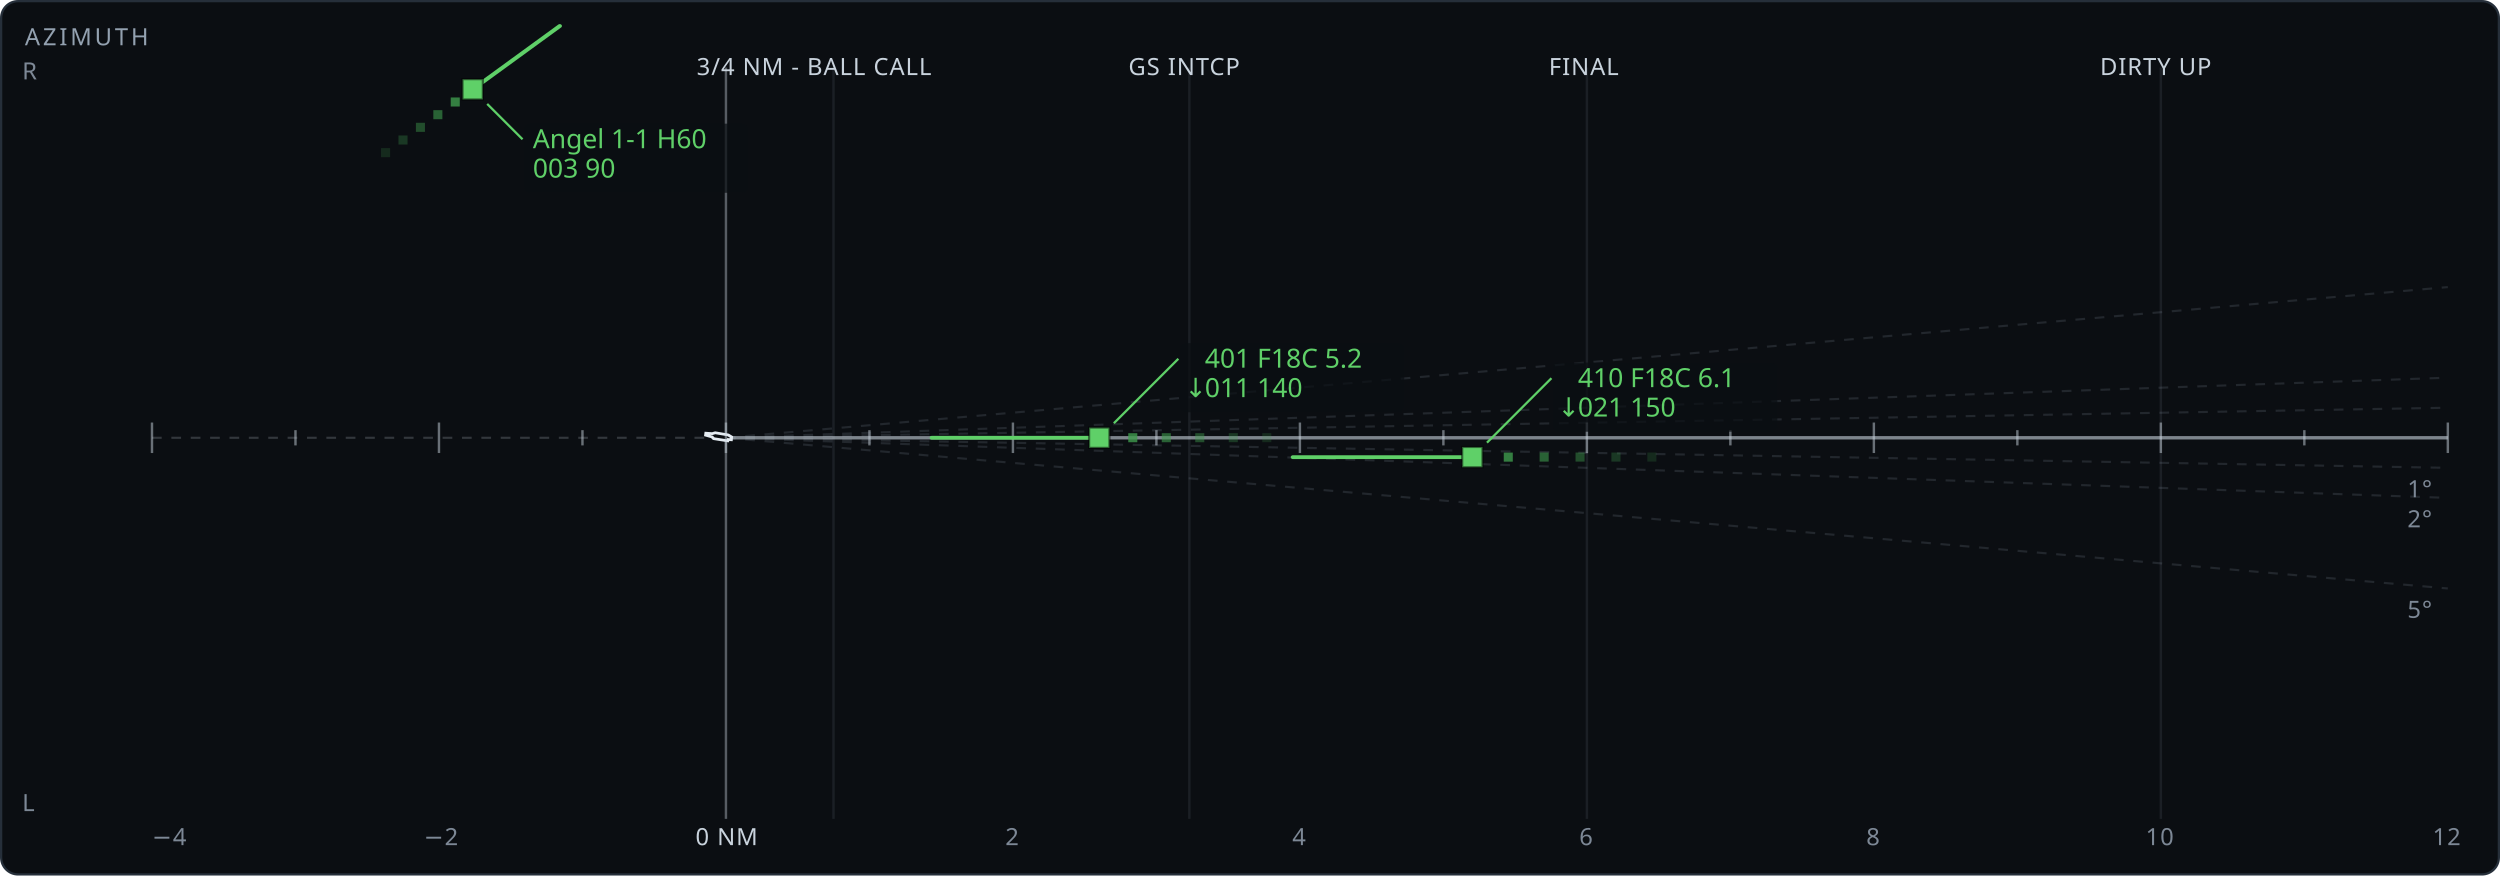
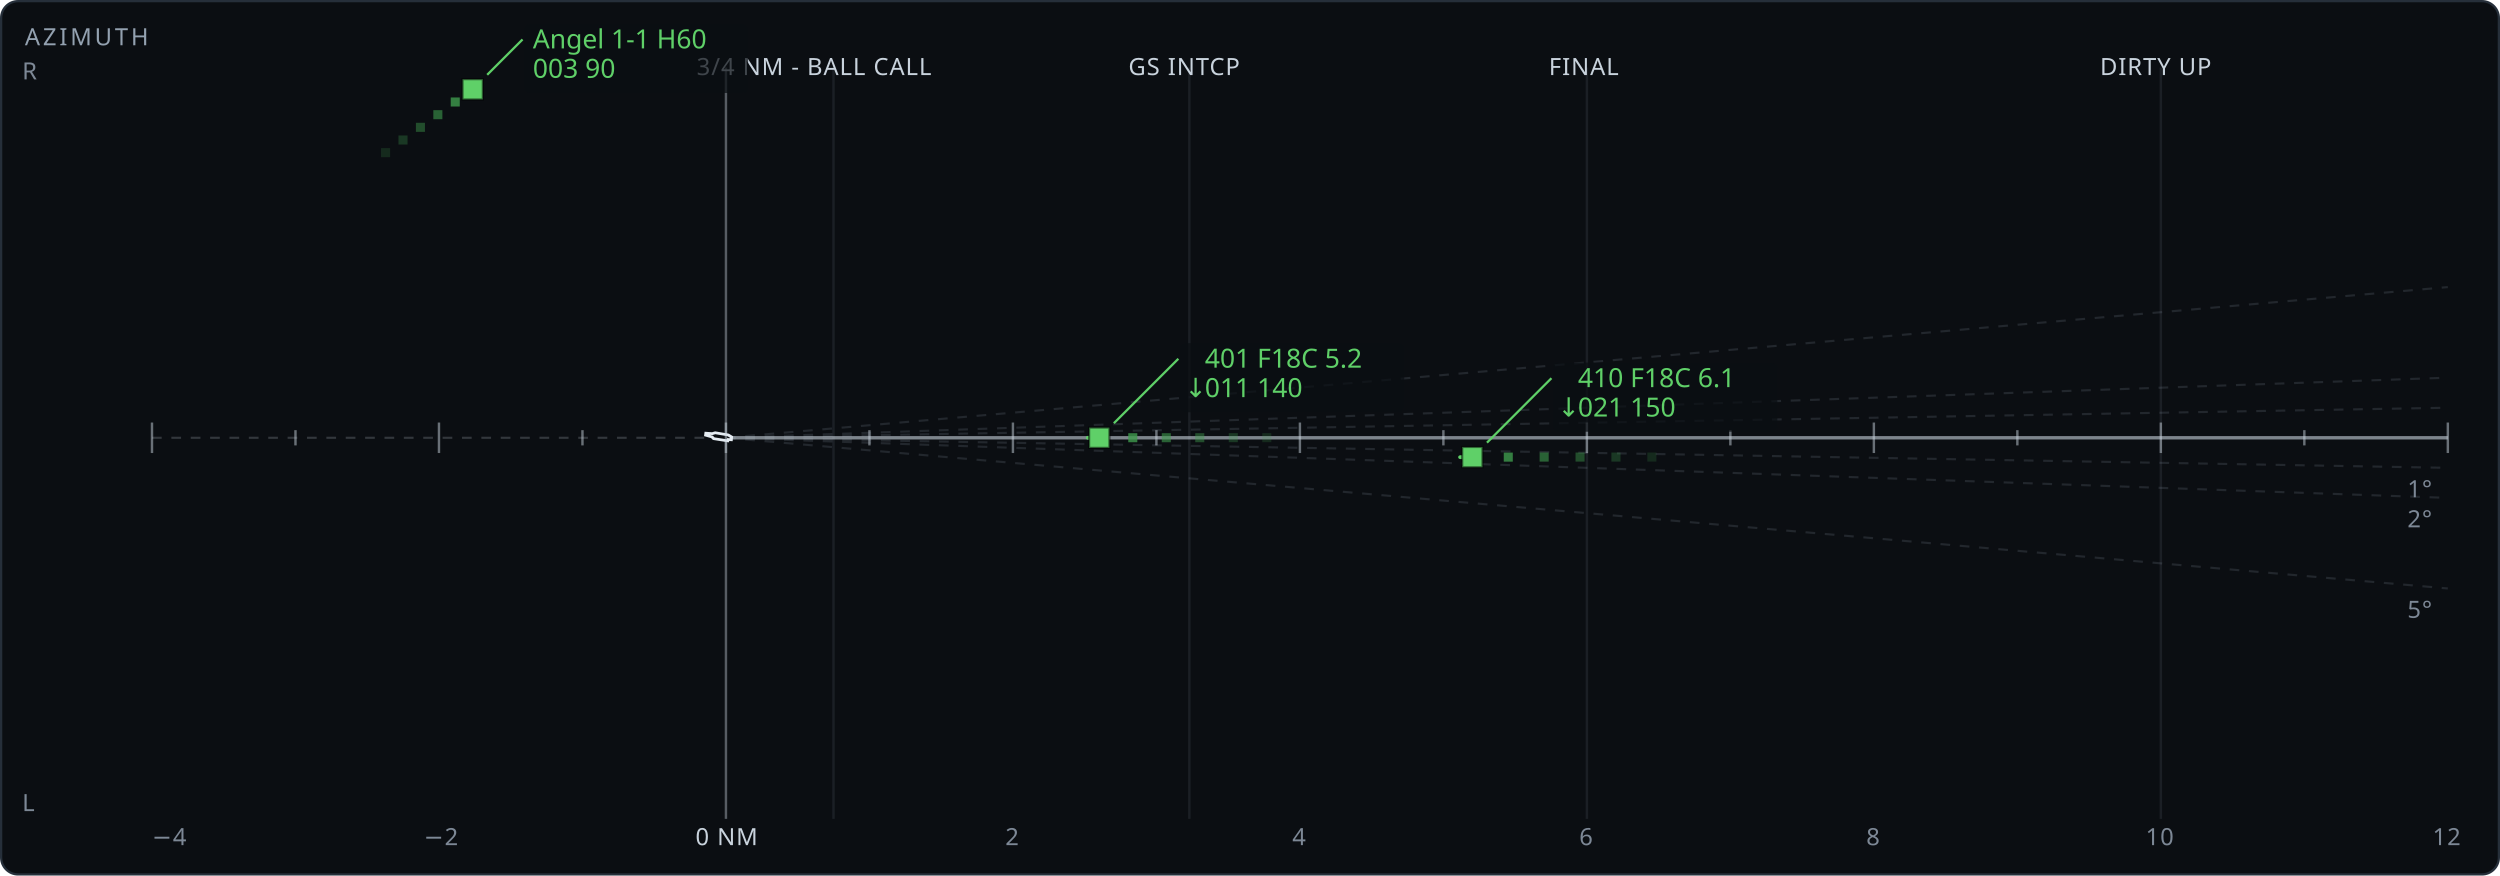
<svg xmlns="http://www.w3.org/2000/svg" width="1105" height="387" viewBox="0 0 1105 387" fill="none">
  <g id="Scope/Precision display / display=azimuth">
    <rect id="box" x="0.5" y="0.5" width="1104" height="386" rx="7.5" fill="#0B0E12" stroke="#262F3A" stroke-width="1" />
    <g id="span.lbl" transform="translate(11 9)">
      <text id="Azimuth" fill="#93A1B0" xml:space="preserve" style="white-space: pre" font-family="IBM Plex Mono" font-size="10.5" font-weight="400" letter-spacing="0.12em">
        <tspan x="0" y="11.01">AZIMUTH</tspan>
      </text>
    </g>
    <g id="svg" transform="translate(1 1) scale(1.103 0.9625)">
      <path d="M333.1 30V375M475.7 30V375M635.0 30V375M865.0 30V375" stroke="rgb(147, 161, 176)" fill="none" fill-opacity="1" fill-rule="nonzero" stroke-opacity="0.12" stroke-linecap="butt" stroke-linejoin="miter" stroke-miterlimit="4" opacity="1" stroke-width="0.971" />
      <path d="M290.0 30V375" stroke="rgb(201, 211, 221)" fill="none" fill-opacity="1" fill-rule="nonzero" stroke-opacity="0.4" stroke-linecap="butt" stroke-linejoin="miter" stroke-miterlimit="4" opacity="1" stroke-width="0.971" />
      <path d="M290.0 200L980.0 213.8M290.0 200L980.0 186.2M290.0 200L980.0 227.6M290.0 200L980.0 172.4M290.0 200L980.0 269.2M290.0 200L980.0 130.8" stroke="rgb(147, 161, 176)" fill="none" stroke-dasharray="3.882 3.882" fill-opacity="1" fill-rule="nonzero" stroke-opacity="0.17" stroke-linecap="butt" stroke-linejoin="miter" stroke-miterlimit="4" opacity="1" stroke-width="0.971" />
      <path d="M60.0 200H290.0" stroke="rgb(201, 211, 221)" fill="none" stroke-dasharray="3.882 3.882" fill-opacity="1" fill-rule="nonzero" stroke-opacity="0.21" stroke-linecap="butt" stroke-linejoin="miter" stroke-miterlimit="4" opacity="1" stroke-width="0.971" />
      <path d="M290.0 200H980.0" stroke="rgb(201, 211, 221)" stroke-opacity="0.6" stroke-width="1.553" fill="none" fill-opacity="1" fill-rule="nonzero" stroke-linecap="butt" stroke-linejoin="miter" stroke-miterlimit="4" opacity="1" />
      <path d="M282.0 197.9L281.9 198.8L284.4 199.6L285.1 200.4L290.7 201.4L290.9 200.8L292.1 200.9L292.2 199.6L290.9 198.7L285.7 197.7L284.5 198.1Z" fill="rgb(11, 14, 18)" stroke="rgb(230, 237, 243)" stroke-width="1.262" stroke-linejoin="miter" fill-opacity="1" fill-rule="nonzero" stroke-opacity="1" stroke-linecap="butt" stroke-miterlimit="4" opacity="1" />
      <path d="M60.0 193.0v14.0M117.5 196.5v7.0M175.0 193.0v14.0M232.5 196.5v7.0M290.0 193.0v14.0M347.5 196.5v7.0M405.0 193.0v14.0M462.5 196.5v7.0M520.0 193.0v14.0M577.5 196.5v7.0M635.0 193.0v14.0M692.5 196.5v7.0M750.0 193.0v14.0M807.5 196.5v7.0M865.0 193.0v14.0M922.5 196.5v7.0M980.0 193.0v14.0" stroke="rgb(201, 211, 221)" stroke-opacity="0.5" fill="none" fill-opacity="1" fill-rule="nonzero" stroke-linecap="butt" stroke-linejoin="miter" stroke-miterlimit="4" opacity="1" stroke-width="0.971" />
      <path d="" stroke="rgb(255, 138, 133)" stroke-width="1.359" fill="none" stroke-dasharray="4.853 3.882" fill-opacity="1" fill-rule="nonzero" stroke-opacity="1" stroke-linecap="butt" stroke-linejoin="miter" stroke-miterlimit="4" opacity="1" />
      <path d="" stroke="rgb(231, 176, 79)" stroke-width="1.359" fill="none" stroke-dasharray="4.853 3.882" fill-opacity="1" fill-rule="nonzero" stroke-opacity="1" stroke-linecap="butt" stroke-linejoin="miter" stroke-miterlimit="4" opacity="1" />
      <path d="" stroke="rgb(95, 208, 104)" stroke-width="1.747" fill="none" stroke-dasharray="4.853 3.882" fill-opacity="1" fill-rule="nonzero" stroke-opacity="1" stroke-linecap="butt" stroke-linejoin="miter" stroke-miterlimit="4" opacity="1" />
-       <line x1="188.5" y1="40.0" x2="223.4" y2="10.9" stroke="rgb(95, 208, 104)" stroke-width="1.747" stroke-linecap="round" fill="rgb(0, 0, 0)" fill-opacity="1" fill-rule="nonzero" stroke-opacity="1" stroke-linejoin="miter" stroke-miterlimit="4" opacity="1" />
-       <line x1="439.6" y1="200.0" x2="372.5" y2="200.0" stroke="rgb(95, 208, 104)" stroke-width="1.747" stroke-linecap="round" fill="rgb(0, 0, 0)" fill-opacity="1" fill-rule="nonzero" stroke-opacity="1" stroke-linejoin="miter" stroke-miterlimit="4" opacity="1" />
-       <line x1="589.1" y1="208.9" x2="517.2" y2="208.9" stroke="rgb(95, 208, 104)" stroke-width="1.747" stroke-linecap="round" fill="rgb(0, 0, 0)" fill-opacity="1" fill-rule="nonzero" stroke-opacity="1" stroke-linejoin="miter" stroke-miterlimit="4" opacity="1" />
+       <line x1="188.5" y1="40.0" x2="190.8" y2="38.1" stroke="rgb(95, 208, 104)" stroke-width="1.747" stroke-linecap="round" fill="rgb(0, 0, 0)" fill-opacity="1" fill-rule="nonzero" stroke-opacity="1" stroke-linejoin="miter" stroke-miterlimit="4" opacity="1" />
+       <line x1="439.6" y1="200.0" x2="435.1" y2="200.0" stroke="rgb(95, 208, 104)" stroke-width="1.747" stroke-linecap="round" fill="rgb(0, 0, 0)" fill-opacity="1" fill-rule="nonzero" stroke-opacity="1" stroke-linejoin="miter" stroke-miterlimit="4" opacity="1" />
+       <line x1="589.1" y1="208.9" x2="584.3" y2="208.9" stroke="rgb(95, 208, 104)" stroke-width="1.747" stroke-linecap="round" fill="rgb(0, 0, 0)" fill-opacity="1" fill-rule="nonzero" stroke-opacity="1" stroke-linejoin="miter" stroke-miterlimit="4" opacity="1" />
    </g>
    <g id="div" transform="translate(1 1)">
      <g id="span.mono" transform="translate(306.94 21.17)">
        <text id="3/4 NM - BALL CALL" fill="#C9D3DD" xml:space="preserve" style="white-space: pre" font-family="IBM Plex Mono" font-size="10.5" font-weight="400" letter-spacing="0.04em">
          <tspan x="0" y="11.01">3/4 NM - BALL CALL</tspan>
        </text>
      </g>
      <g id="span.mono" transform="translate(497.77 21.17)">
        <text id="GS INTCP" fill="#C9D3DD" xml:space="preserve" style="white-space: pre" font-family="IBM Plex Mono" font-size="10.5" font-weight="400" letter-spacing="0.04em">
          <tspan x="0" y="11.01">GS INTCP</tspan>
        </text>
      </g>
      <g id="span.mono" transform="translate(683.59 21.17)">
        <text id="FINAL" fill="#C9D3DD" xml:space="preserve" style="white-space: pre" font-family="IBM Plex Mono" font-size="10.5" font-weight="400" letter-spacing="0.04em">
          <tspan x="0" y="11.01">FINAL</tspan>
        </text>
      </g>
      <g id="span.mono" transform="translate(927.21 21.17)">
        <text id="DIRTY UP" fill="#C9D3DD" xml:space="preserve" style="white-space: pre" font-family="IBM Plex Mono" font-size="10.5" font-weight="400" letter-spacing="0.04em">
          <tspan x="0" y="11.01">DIRTY UP</tspan>
        </text>
      </g>
      <g id="span.mono" transform="translate(1063.06 207.78)">
        <text id="1°" fill="#7D8896" xml:space="preserve" style="white-space: pre" font-family="IBM Plex Mono" font-size="10.5" font-weight="400" letter-spacing="0.04em">
          <tspan x="0" y="11.01">1°</tspan>
        </text>
      </g>
      <g id="span.mono" transform="translate(1063.06 221.06)">
        <text id="2°" fill="#7D8896" xml:space="preserve" style="white-space: pre" font-family="IBM Plex Mono" font-size="10.5" font-weight="400" letter-spacing="0.04em">
          <tspan x="0" y="11.01">2°</tspan>
        </text>
      </g>
      <g id="span.mono" transform="translate(1063.06 261.08)">
        <text id="5°" fill="#7D8896" xml:space="preserve" style="white-space: pre" font-family="IBM Plex Mono" font-size="10.5" font-weight="400" letter-spacing="0.04em">
          <tspan x="0" y="11.01">5°</tspan>
        </text>
      </g>
      <g id="span.mono" transform="translate(8.81 23.09)">
        <text id="R" fill="#7D8896" xml:space="preserve" style="white-space: pre" font-family="IBM Plex Mono" font-size="10.5" font-weight="400" letter-spacing="0.04em">
          <tspan x="0" y="11.01">R</tspan>
        </text>
      </g>
      <g id="span.mono" transform="translate(8.81 346.5)">
        <text id="L" fill="#7D8896" xml:space="preserve" style="white-space: pre" font-family="IBM Plex Mono" font-size="10.5" font-weight="400" letter-spacing="0.04em">
          <tspan x="0" y="11.01">L</tspan>
        </text>
      </g>
      <g id="span.mono" transform="translate(66.17 361.55)">
        <text id="−4" fill="#7D8896" xml:space="preserve" style="white-space: pre" font-family="IBM Plex Mono" font-size="10.5" font-weight="400" letter-spacing="0.04em">
          <tspan x="0" y="11.01">−4</tspan>
        </text>
      </g>
      <g id="span.mono" transform="translate(186.29 361.55)">
        <text id="−2" fill="#7D8896" xml:space="preserve" style="white-space: pre" font-family="IBM Plex Mono" font-size="10.5" font-weight="400" letter-spacing="0.04em">
          <tspan x="0" y="11.01">−2</tspan>
        </text>
      </g>
      <g id="span.mono" transform="translate(306.41 361.55)">
        <text id="0 NM" fill="#C9D3DD" xml:space="preserve" style="white-space: pre" font-family="IBM Plex Mono" font-size="10.5" font-weight="400" letter-spacing="0.04em">
          <tspan x="0" y="11.01">0 NM</tspan>
        </text>
      </g>
      <g id="span.mono" transform="translate(443.34 361.55)">
        <text id="2" fill="#7D8896" xml:space="preserve" style="white-space: pre" font-family="IBM Plex Mono" font-size="10.5" font-weight="400" letter-spacing="0.04em">
          <tspan x="0" y="11.01">2</tspan>
        </text>
      </g>
      <g id="span.mono" transform="translate(570.18 361.55)">
        <text id="4" fill="#7D8896" xml:space="preserve" style="white-space: pre" font-family="IBM Plex Mono" font-size="10.5" font-weight="400" letter-spacing="0.04em">
          <tspan x="0" y="11.01">4</tspan>
        </text>
      </g>
      <g id="span.mono" transform="translate(697.02 361.55)">
        <text id="6" fill="#7D8896" xml:space="preserve" style="white-space: pre" font-family="IBM Plex Mono" font-size="10.5" font-weight="400" letter-spacing="0.04em">
          <tspan x="0" y="11.01">6</tspan>
        </text>
      </g>
      <g id="span.mono" transform="translate(823.88 361.55)">
        <text id="8" fill="#7D8896" xml:space="preserve" style="white-space: pre" font-family="IBM Plex Mono" font-size="10.5" font-weight="400" letter-spacing="0.04em">
          <tspan x="0" y="11.01">8</tspan>
        </text>
      </g>
      <g id="span.mono" transform="translate(947.37 361.55)">
        <text id="10" fill="#7D8896" xml:space="preserve" style="white-space: pre" font-family="IBM Plex Mono" font-size="10.5" font-weight="400" letter-spacing="0.04em">
          <tspan x="0" y="11.01">10</tspan>
        </text>
      </g>
      <g id="span.mono" transform="translate(1074.21 361.55)">
        <text id="12" fill="#7D8896" xml:space="preserve" style="white-space: pre" font-family="IBM Plex Mono" font-size="10.5" font-weight="400" letter-spacing="0.04em">
          <tspan x="0" y="11.01">12</tspan>
        </text>
      </g>
      <g id="span" transform="translate(198.22 42.08)" opacity="0.8">
        <rect id="fill" width="4" height="4" fill="#3E9A4C" />
      </g>
      <g id="span" transform="translate(190.53 47.69)" opacity="0.6">
        <rect id="fill" width="4" height="4" fill="#3E9A4C" />
      </g>
      <g id="span" transform="translate(182.83 53.28)" opacity="0.45">
        <rect id="fill" width="4" height="4" fill="#3E9A4C" />
      </g>
      <g id="span" transform="translate(175.13 58.88)" opacity="0.3">
        <rect id="fill" width="4" height="4" fill="#3E9A4C" />
      </g>
      <g id="span" transform="translate(167.42 64.47)" opacity="0.2">
        <rect id="fill" width="4" height="4" fill="#3E9A4C" />
      </g>
      <g id="span" transform="translate(497.69 190.47)" opacity="0.8">
        <rect id="fill" width="4" height="4" fill="#3E9A4C" />
      </g>
      <g id="span" transform="translate(512.5 190.47)" opacity="0.6">
        <rect id="fill" width="4" height="4" fill="#3E9A4C" />
      </g>
      <g id="span" transform="translate(527.3 190.47)" opacity="0.45">
        <rect id="fill" width="4" height="4" fill="#3E9A4C" />
      </g>
      <g id="span" transform="translate(542.11 190.45)" opacity="0.3">
        <rect id="fill" width="4" height="4" fill="#3E9A4C" />
      </g>
      <g id="span" transform="translate(556.92 190.45)" opacity="0.2">
        <rect id="fill" width="4" height="4" fill="#3E9A4C" />
      </g>
      <g id="span" transform="translate(663.66 199.05)" opacity="0.8">
        <rect id="fill" width="4" height="4" fill="#3E9A4C" />
      </g>
      <g id="span" transform="translate(679.52 199.03)" opacity="0.6">
        <rect id="fill" width="4" height="4" fill="#3E9A4C" />
      </g>
      <g id="span" transform="translate(695.39 199.03)" opacity="0.45">
        <rect id="fill" width="4" height="4" fill="#3E9A4C" />
      </g>
      <g id="span" transform="translate(711.25 199.03)" opacity="0.3">
        <rect id="fill" width="4" height="4" fill="#3E9A4C" />
      </g>
      <g id="span" transform="translate(727.13 199.02)" opacity="0.2">
        <rect id="fill" width="4" height="4" fill="#3E9A4C" />
      </g>
      <g id="span" transform="translate(202.92 33.48)">
        <rect id="box" x="0.5" y="0.5" width="9" height="9" fill="#5FD068" stroke="#000000" stroke-opacity="0.5" stroke-width="1" />
      </g>
      <g id="span" transform="translate(479.88 187.47)">
        <rect id="box" x="0.5" y="0.5" width="9" height="9" fill="#5FD068" stroke="#000000" stroke-opacity="0.5" stroke-width="1" />
      </g>
      <g id="span" transform="translate(644.78 196.05)">
        <rect id="box" x="0.5" y="0.5" width="9" height="9" fill="#5FD068" stroke="#000000" stroke-opacity="0.5" stroke-width="1" />
      </g>
    </g>
    <g id="svg" transform="translate(1 1)">
      <g id="svg">
        <g id="clip" clip-path="url(#clip1)">
          <g id="drawing">
            <g transform="translate(207.9 38.5) scale(13)">
-               <line x1="0.495" y1="0.495" x2="1.697" y2="1.697" stroke="rgb(95, 208, 104)" stroke-width="0.077" fill="rgb(0, 0, 0)" fill-opacity="1" fill-rule="nonzero" stroke-opacity="1" stroke-linecap="butt" stroke-linejoin="miter" stroke-miterlimit="4" opacity="1" />
-               <rect x="1.747" y="1.167" width="7.62" height="2.35" rx="0.2" fill="rgb(11, 14, 18)" fill-opacity="0.72" fill-rule="nonzero" stroke="none" stroke-opacity="1" stroke-linecap="butt" stroke-linejoin="miter" stroke-miterlimit="4" opacity="1" stroke-width="1" />
+               <line x1="0.495" y1="-0.495" x2="1.697" y2="-1.697" stroke="rgb(95, 208, 104)" stroke-width="0.077" fill="rgb(0, 0, 0)" fill-opacity="1" fill-rule="nonzero" stroke-opacity="1" stroke-linecap="butt" stroke-linejoin="miter" stroke-miterlimit="4" opacity="1" />
+               <rect x="1.747" y="-2.227" width="7.62" height="2.35" rx="0.2" fill="rgb(11, 14, 18)" fill-opacity="0.72" fill-rule="nonzero" stroke="none" stroke-opacity="1" stroke-linecap="butt" stroke-linejoin="miter" stroke-miterlimit="4" opacity="1" stroke-width="1" />
            </g>
            <g transform="translate(484.9 192.5) scale(13)">
              <line x1="0.495" y1="-0.495" x2="2.687" y2="-2.687" stroke="rgb(95, 208, 104)" stroke-width="0.077" fill="rgb(0, 0, 0)" fill-opacity="1" fill-rule="nonzero" stroke-opacity="1" stroke-linecap="butt" stroke-linejoin="miter" stroke-miterlimit="4" opacity="1" />
              <rect x="2.737" y="-3.217" width="7.63" height="2.35" rx="0.2" fill="rgb(11, 14, 18)" fill-opacity="0.72" fill-rule="nonzero" stroke="none" stroke-opacity="1" stroke-linecap="butt" stroke-linejoin="miter" stroke-miterlimit="4" opacity="1" stroke-width="1" />
            </g>
            <g transform="translate(649.8 201.1) scale(13)">
              <line x1="0.495" y1="-0.495" x2="2.687" y2="-2.687" stroke="rgb(95, 208, 104)" stroke-width="0.077" fill="rgb(0, 0, 0)" fill-opacity="1" fill-rule="nonzero" stroke-opacity="1" stroke-linecap="butt" stroke-linejoin="miter" stroke-miterlimit="4" opacity="1" />
              <rect x="2.737" y="-3.217" width="7.63" height="2.35" rx="0.2" fill="rgb(11, 14, 18)" fill-opacity="0.72" fill-rule="nonzero" stroke="none" stroke-opacity="1" stroke-linecap="butt" stroke-linejoin="miter" stroke-miterlimit="4" opacity="1" stroke-width="1" />
            </g>
          </g>
        </g>
        <defs>
          <clipPath id="clip1">
            <rect width="1103" height="385" />
          </clipPath>
        </defs>
      </g>
      <text id="Angel 1-1 H60" fill="#5FD068" xml:space="preserve" style="white-space: pre" font-family="IBM Plex Mono" font-size="11.7" font-weight="400" letter-spacing="0em">
-         <tspan x="234.51" y="64.51">Angel 1-1 H60</tspan>
+         <tspan x="234.51" y="20.39">Angel 1-1 H60</tspan>
      </text>
      <text id="003 90" fill="#5FD068" xml:space="preserve" style="white-space: pre" font-family="IBM Plex Mono" font-size="11.7" font-weight="400" letter-spacing="0em">
-         <tspan x="234.51" y="77.51">003 90</tspan>
+         <tspan x="234.51" y="33.39">003 90</tspan>
      </text>
      <text id="401 F18C 5.2" fill="#5FD068" xml:space="preserve" style="white-space: pre" font-family="IBM Plex Mono" font-size="11.7" font-weight="400" letter-spacing="0em">
        <tspan x="531.53" y="161.52">401 F18C 5.2</tspan>
      </text>
      <text id="011 140" fill="#5FD068" xml:space="preserve" style="white-space: pre" font-family="IBM Plex Mono" font-size="11.7" font-weight="400" letter-spacing="0em">
        <tspan x="531.53" y="174.52">011 140</tspan>
      </text>
      <text id="↓" fill="#5FD068" xml:space="preserve" style="white-space: pre" font-family="IBM Plex Mono" font-size="11.7" font-weight="400" letter-spacing="0em">
        <tspan x="522.55" y="174.52">↓</tspan>
      </text>
      <text id="410 F18C 6.1" fill="#5FD068" xml:space="preserve" style="white-space: pre" font-family="IBM Plex Mono" font-size="11.7" font-weight="400" letter-spacing="0em">
        <tspan x="696.43" y="170.12">410 F18C 6.1</tspan>
      </text>
      <text id="021 150" fill="#5FD068" xml:space="preserve" style="white-space: pre" font-family="IBM Plex Mono" font-size="11.7" font-weight="400" letter-spacing="0em">
        <tspan x="696.43" y="183.12">021 150</tspan>
      </text>
      <text id="↓" fill="#5FD068" xml:space="preserve" style="white-space: pre" font-family="IBM Plex Mono" font-size="11.7" font-weight="400" letter-spacing="0em">
        <tspan x="687.45" y="183.12">↓</tspan>
      </text>
    </g>
  </g>
</svg>
